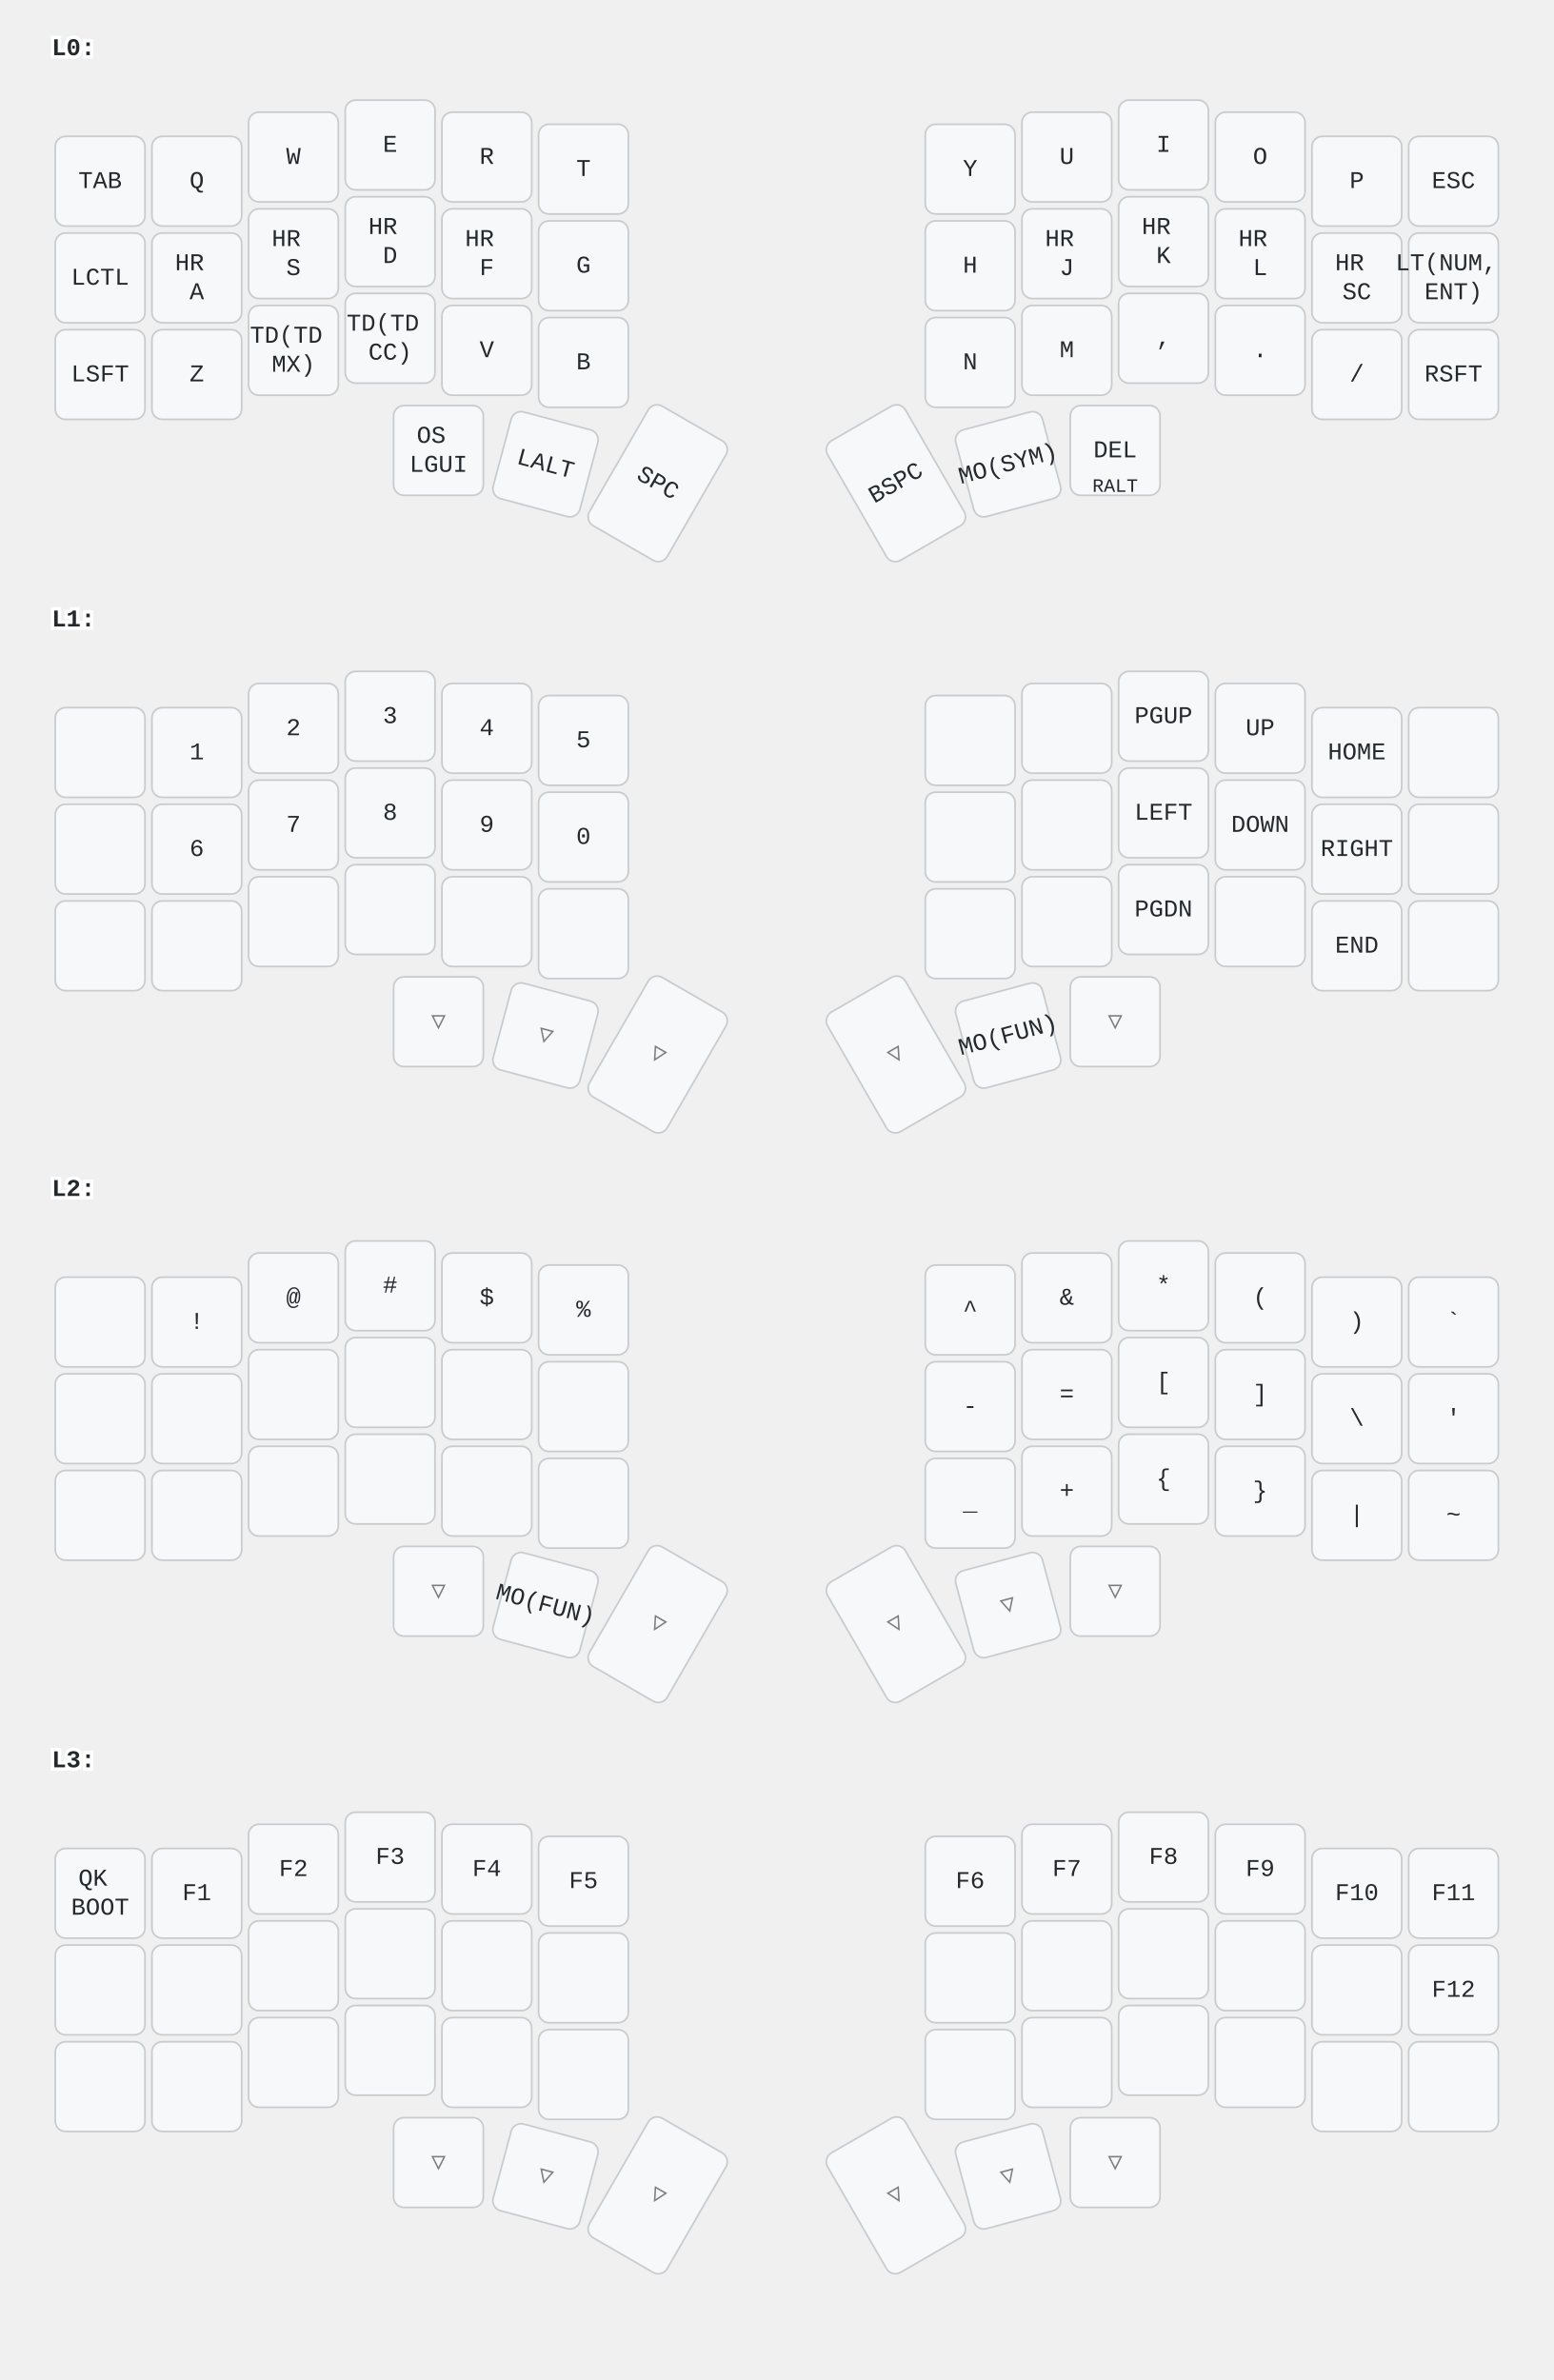
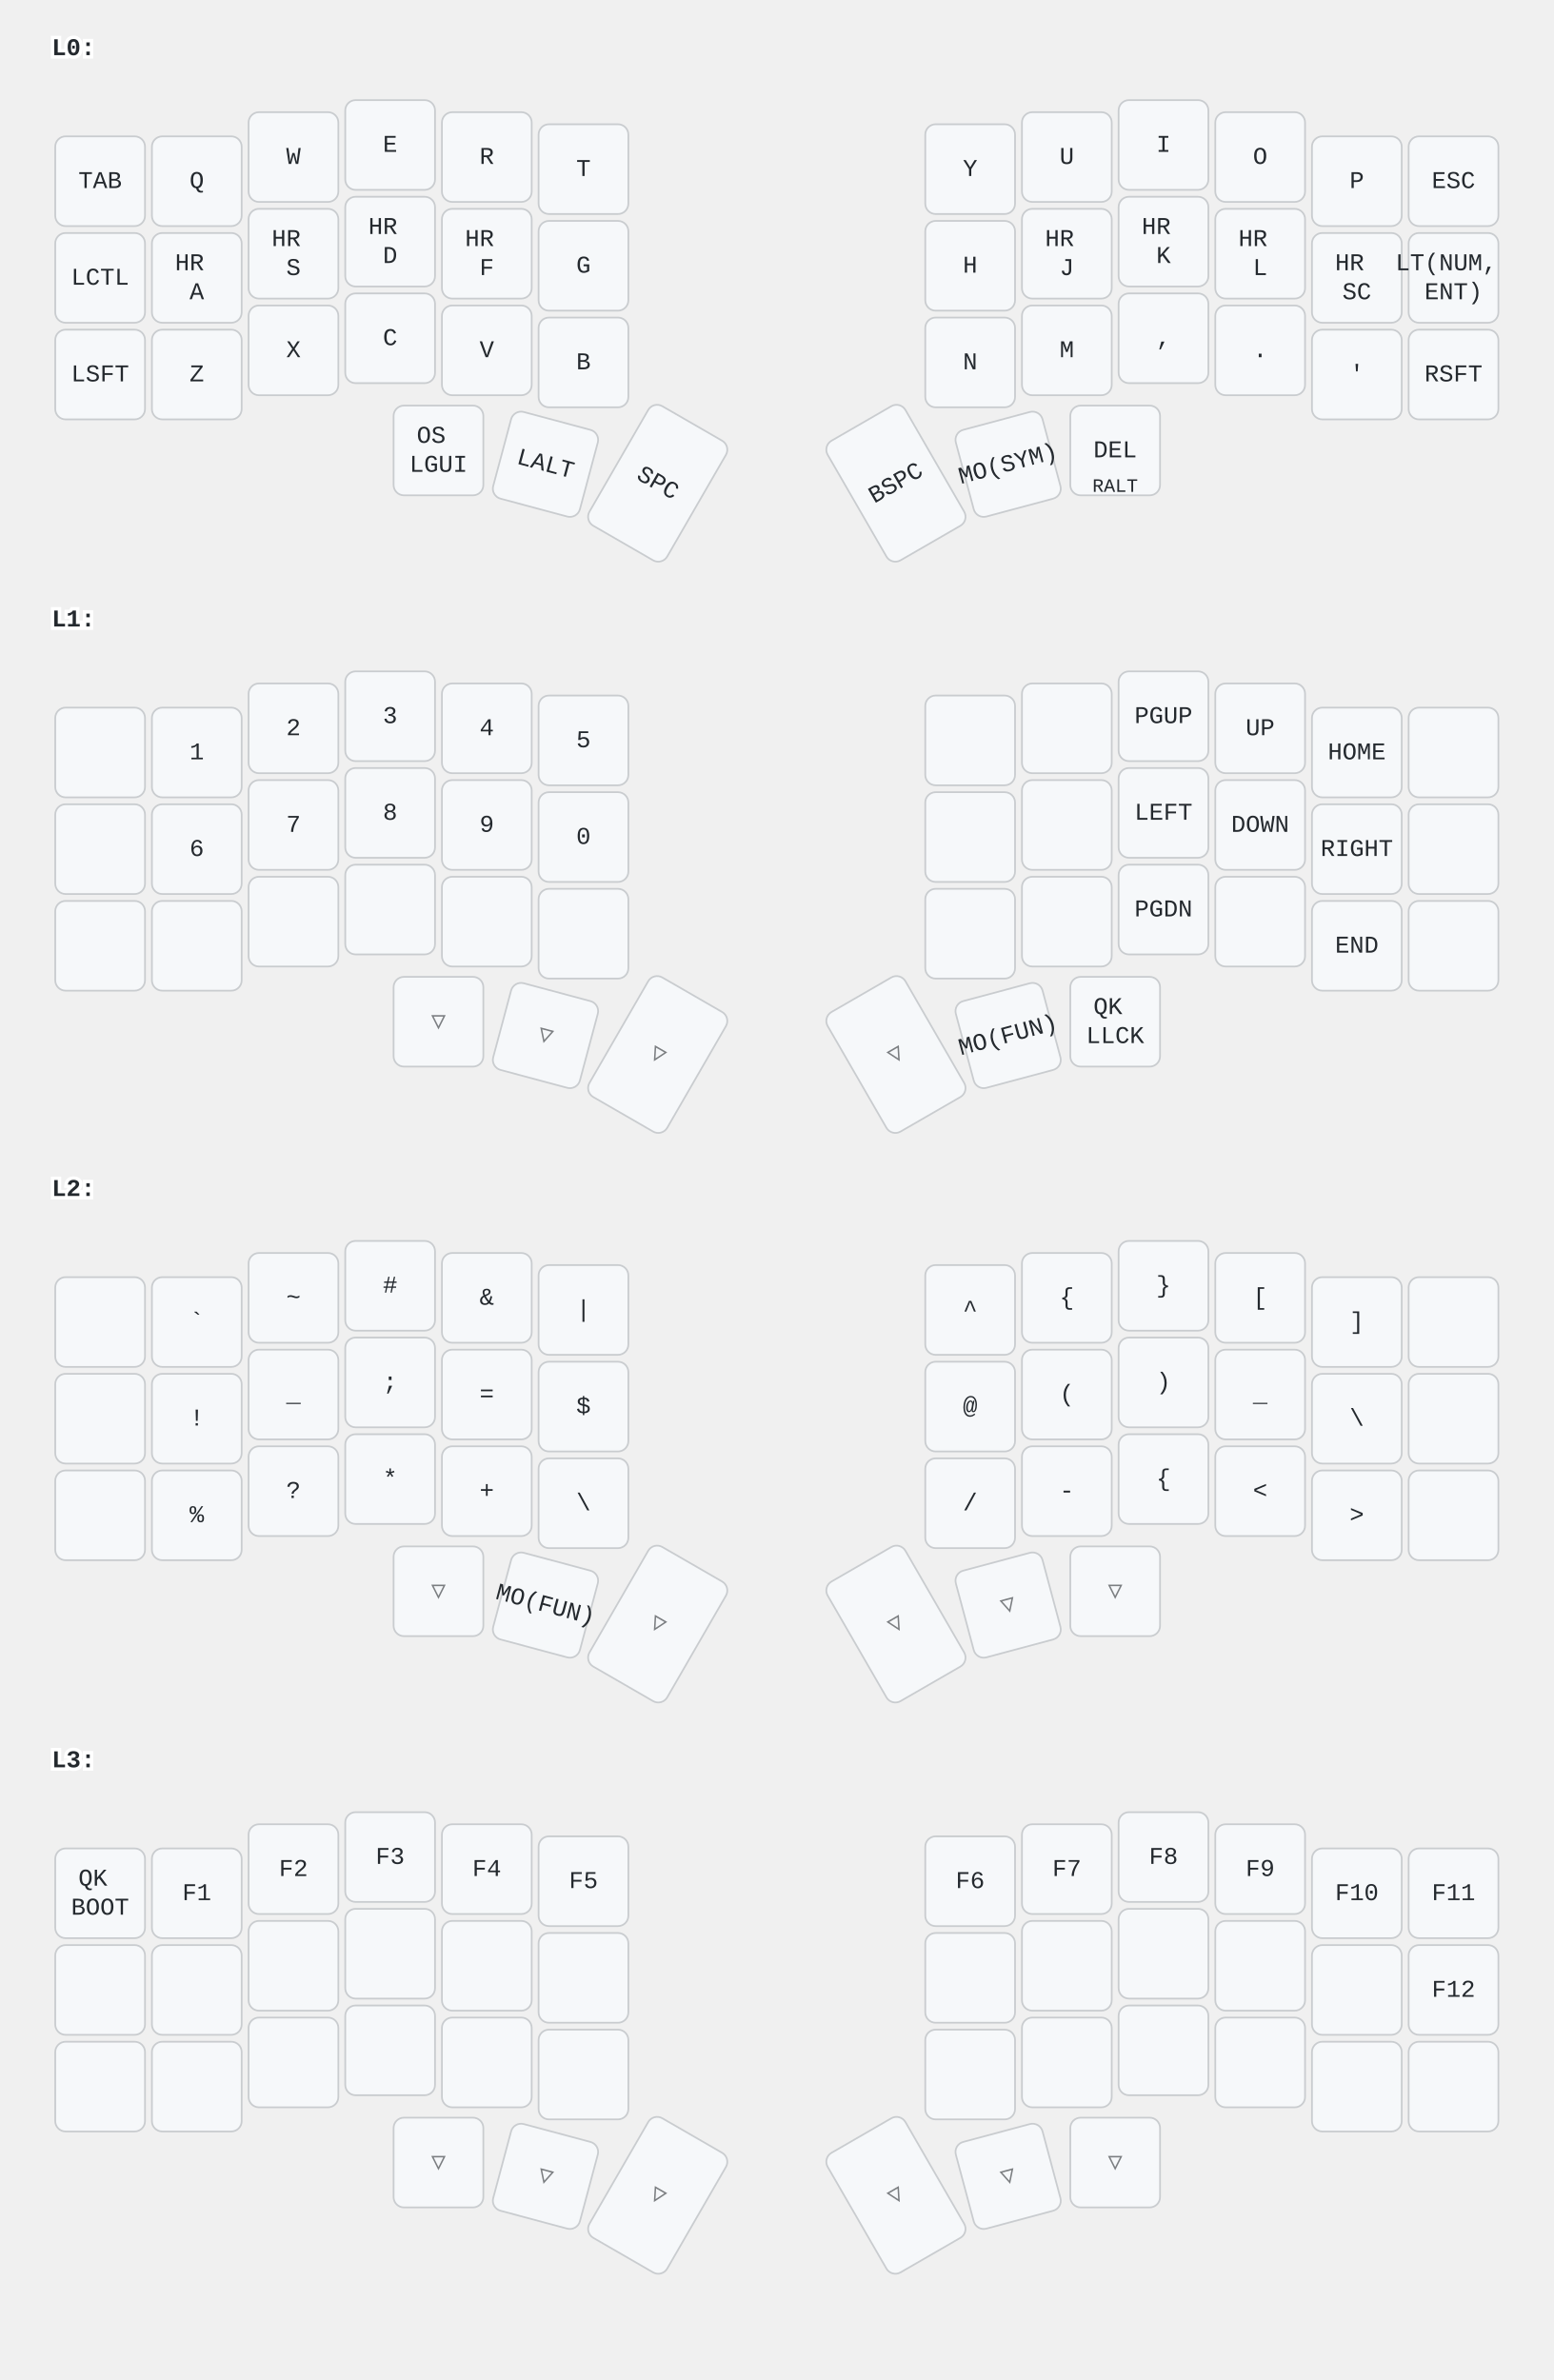
<svg xmlns="http://www.w3.org/2000/svg" width="900" height="1379" viewBox="0 0 900 1379" class="keymap">
  <style>/* inherit to force styles through use tags */
svg path {
    fill: inherit;
}

/* font and background color specifications */
svg.keymap {
    font-family: SFMono-Regular,Consolas,Liberation Mono,Menlo,monospace;
    font-size: 14px;
    font-kerning: normal;
    text-rendering: optimizeLegibility;
    fill: #24292e;
}

/* default key styling */
rect.key {
    fill: #f6f8fa;
}

rect.key, rect.combo {
    stroke: #c9cccf;
    stroke-width: 1;
}

/* default key side styling, only used is draw_key_sides is set */
rect.side {
    filter: brightness(90%);
}

/* color accent for combo boxes */
rect.combo, rect.combo-separate {
    fill: #cdf;
}

/* color accent for held keys */
rect.held, rect.combo.held {
    fill: #fdd;
}

/* color accent for ghost (optional) keys */
rect.ghost, rect.combo.ghost {
    stroke-dasharray: 4, 4;
    stroke-width: 2;
}

text {
    text-anchor: middle;
    dominant-baseline: middle;
}

/* styling for layer labels */
text.label {
    font-weight: bold;
    text-anchor: start;
    stroke: white;
    stroke-width: 4;
    paint-order: stroke;
}

/* styling for optional footer */
text.footer {
    text-anchor: end;
    dominant-baseline: auto;
    stroke: white;
    stroke-width: 4;
    paint-order: stroke;
}

/* styling for combo tap, and key non-tap label text */
text.combo, text.hold, text.shifted, text.left, text.right, text.tl, text.tr, text.bl, text.br {
    font-size: 11px;
}

text.hold, text.bl, text.br {
    text-anchor: middle;
    dominant-baseline: auto;
}

text.shifted, text.tl, text.tr {
    text-anchor: middle;
    dominant-baseline: hanging;
}

text.left, text.tl, text.bl {
    text-anchor: start;
}

text.right, text.tr, text.br {
    text-anchor: end;
}

text.layer-activator {
    text-decoration: underline;
}

/* styling for hold/shifted label text in combo box */
text.combo.hold, text.combo.shifted, text.combo.left, text.combo.right {
    font-size: 8px;
}

/* lighter symbol for transparent keys */
text.trans {
    fill: #7b7e81;
}

/* styling for combo dendrons */
path.combo {
    stroke-width: 1;
    stroke: gray;
    fill: none;
}

/* Start Tabler Icons Cleanup */
/* cannot use height/width with glyphs */
.icon-tabler &gt; path {
    fill: inherit;
    stroke: inherit;
    stroke-width: 2;
}
/* hide tabler's default box */
.icon-tabler &gt; path[stroke="none"][fill="none"] {
    visibility: hidden;
}
/* End Tabler Icons Cleanup */
</style>
  <g transform="translate(30, 0)" class="layer-L0">
    <text x="0" y="28" class="label" id="L0">L0:</text>
    <g transform="translate(0, 56)">
      <g transform="translate(28, 49)" class="key keypos-0">
        <rect rx="6" ry="6" x="-26" y="-26" width="52" height="52" class="key" />
        <text x="0" y="0" class="key tap">TAB</text>
      </g>
      <g transform="translate(84, 49)" class="key keypos-1">
        <rect rx="6" ry="6" x="-26" y="-26" width="52" height="52" class="key" />
        <text x="0" y="0" class="key tap">Q</text>
      </g>
      <g transform="translate(140, 35)" class="key keypos-2">
        <rect rx="6" ry="6" x="-26" y="-26" width="52" height="52" class="key" />
        <text x="0" y="0" class="key tap">W</text>
      </g>
      <g transform="translate(196, 28)" class="key keypos-3">
        <rect rx="6" ry="6" x="-26" y="-26" width="52" height="52" class="key" />
        <text x="0" y="0" class="key tap">E</text>
      </g>
      <g transform="translate(252, 35)" class="key keypos-4">
        <rect rx="6" ry="6" x="-26" y="-26" width="52" height="52" class="key" />
        <text x="0" y="0" class="key tap">R</text>
      </g>
      <g transform="translate(308, 42)" class="key keypos-5">
        <rect rx="6" ry="6" x="-26" y="-26" width="52" height="52" class="key" />
        <text x="0" y="0" class="key tap">T</text>
      </g>
      <g transform="translate(532, 42)" class="key keypos-6">
        <rect rx="6" ry="6" x="-26" y="-26" width="52" height="52" class="key" />
        <text x="0" y="0" class="key tap">Y</text>
      </g>
      <g transform="translate(588, 35)" class="key keypos-7">
        <rect rx="6" ry="6" x="-26" y="-26" width="52" height="52" class="key" />
        <text x="0" y="0" class="key tap">U</text>
      </g>
      <g transform="translate(644, 28)" class="key keypos-8">
        <rect rx="6" ry="6" x="-26" y="-26" width="52" height="52" class="key" />
        <text x="0" y="0" class="key tap">I</text>
      </g>
      <g transform="translate(700, 35)" class="key keypos-9">
        <rect rx="6" ry="6" x="-26" y="-26" width="52" height="52" class="key" />
        <text x="0" y="0" class="key tap">O</text>
      </g>
      <g transform="translate(756, 49)" class="key keypos-10">
        <rect rx="6" ry="6" x="-26" y="-26" width="52" height="52" class="key" />
        <text x="0" y="0" class="key tap">P</text>
      </g>
      <g transform="translate(812, 49)" class="key keypos-11">
        <rect rx="6" ry="6" x="-26" y="-26" width="52" height="52" class="key" />
        <text x="0" y="0" class="key tap">ESC</text>
      </g>
      <g transform="translate(28, 105)" class="key keypos-12">
        <rect rx="6" ry="6" x="-26" y="-26" width="52" height="52" class="key" />
        <text x="0" y="0" class="key tap">LCTL</text>
      </g>
      <g transform="translate(84, 105)" class="key keypos-13">
        <rect rx="6" ry="6" x="-26" y="-26" width="52" height="52" class="key" />
        <text x="0" y="0" class="key tap">
          <tspan x="0" dy="-0.6em">HR</tspan>
          <tspan x="0" dy="1.2em">A</tspan>
        </text>
      </g>
      <g transform="translate(140, 91)" class="key keypos-14">
        <rect rx="6" ry="6" x="-26" y="-26" width="52" height="52" class="key" />
        <text x="0" y="0" class="key tap">
          <tspan x="0" dy="-0.6em">HR</tspan>
          <tspan x="0" dy="1.2em">S</tspan>
        </text>
      </g>
      <g transform="translate(196, 84)" class="key keypos-15">
        <rect rx="6" ry="6" x="-26" y="-26" width="52" height="52" class="key" />
        <text x="0" y="0" class="key tap">
          <tspan x="0" dy="-0.6em">HR</tspan>
          <tspan x="0" dy="1.2em">D</tspan>
        </text>
      </g>
      <g transform="translate(252, 91)" class="key keypos-16">
        <rect rx="6" ry="6" x="-26" y="-26" width="52" height="52" class="key" />
        <text x="0" y="0" class="key tap">
          <tspan x="0" dy="-0.6em">HR</tspan>
          <tspan x="0" dy="1.2em">F</tspan>
        </text>
      </g>
      <g transform="translate(308, 98)" class="key keypos-17">
        <rect rx="6" ry="6" x="-26" y="-26" width="52" height="52" class="key" />
        <text x="0" y="0" class="key tap">G</text>
      </g>
      <g transform="translate(532, 98)" class="key keypos-18">
        <rect rx="6" ry="6" x="-26" y="-26" width="52" height="52" class="key" />
        <text x="0" y="0" class="key tap">H</text>
      </g>
      <g transform="translate(588, 91)" class="key keypos-19">
        <rect rx="6" ry="6" x="-26" y="-26" width="52" height="52" class="key" />
        <text x="0" y="0" class="key tap">
          <tspan x="0" dy="-0.6em">HR</tspan>
          <tspan x="0" dy="1.2em">J</tspan>
        </text>
      </g>
      <g transform="translate(644, 84)" class="key keypos-20">
        <rect rx="6" ry="6" x="-26" y="-26" width="52" height="52" class="key" />
        <text x="0" y="0" class="key tap">
          <tspan x="0" dy="-0.6em">HR</tspan>
          <tspan x="0" dy="1.2em">K</tspan>
        </text>
      </g>
      <g transform="translate(700, 91)" class="key keypos-21">
        <rect rx="6" ry="6" x="-26" y="-26" width="52" height="52" class="key" />
        <text x="0" y="0" class="key tap">
          <tspan x="0" dy="-0.6em">HR</tspan>
          <tspan x="0" dy="1.2em">L</tspan>
        </text>
      </g>
      <g transform="translate(756, 105)" class="key keypos-22">
        <rect rx="6" ry="6" x="-26" y="-26" width="52" height="52" class="key" />
        <text x="0" y="0" class="key tap">
          <tspan x="0" dy="-0.6em">HR</tspan>
          <tspan x="0" dy="1.2em">SC</tspan>
        </text>
      </g>
      <g transform="translate(812, 105)" class="key keypos-23">
        <rect rx="6" ry="6" x="-26" y="-26" width="52" height="52" class="key" />
        <text x="0" y="0" class="key tap">
          <tspan x="0" dy="-0.6em">LT(NUM,</tspan>
          <tspan x="0" dy="1.2em">ENT)</tspan>
        </text>
      </g>
      <g transform="translate(28, 161)" class="key keypos-24">
        <rect rx="6" ry="6" x="-26" y="-26" width="52" height="52" class="key" />
        <text x="0" y="0" class="key tap">LSFT</text>
      </g>
      <g transform="translate(84, 161)" class="key keypos-25">
        <rect rx="6" ry="6" x="-26" y="-26" width="52" height="52" class="key" />
        <text x="0" y="0" class="key tap">Z</text>
      </g>
      <g transform="translate(140, 147)" class="key keypos-26">
        <rect rx="6" ry="6" x="-26" y="-26" width="52" height="52" class="key" />
-         <text x="0" y="0" class="key tap">
-           <tspan x="0" dy="-0.6em">TD(TD</tspan>
-           <tspan x="0" dy="1.2em">MX)</tspan>
-         </text>
+         <text x="0" y="0" class="key tap">X</text>
      </g>
      <g transform="translate(196, 140)" class="key keypos-27">
        <rect rx="6" ry="6" x="-26" y="-26" width="52" height="52" class="key" />
-         <text x="0" y="0" class="key tap">
-           <tspan x="0" dy="-0.6em">TD(TD</tspan>
-           <tspan x="0" dy="1.2em">CC)</tspan>
-         </text>
+         <text x="0" y="0" class="key tap">C</text>
      </g>
      <g transform="translate(252, 147)" class="key keypos-28">
        <rect rx="6" ry="6" x="-26" y="-26" width="52" height="52" class="key" />
        <text x="0" y="0" class="key tap">V</text>
      </g>
      <g transform="translate(308, 154)" class="key keypos-29">
        <rect rx="6" ry="6" x="-26" y="-26" width="52" height="52" class="key" />
        <text x="0" y="0" class="key tap">B</text>
      </g>
      <g transform="translate(532, 154)" class="key keypos-30">
        <rect rx="6" ry="6" x="-26" y="-26" width="52" height="52" class="key" />
        <text x="0" y="0" class="key tap">N</text>
      </g>
      <g transform="translate(588, 147)" class="key keypos-31">
        <rect rx="6" ry="6" x="-26" y="-26" width="52" height="52" class="key" />
        <text x="0" y="0" class="key tap">M</text>
      </g>
      <g transform="translate(644, 140)" class="key keypos-32">
        <rect rx="6" ry="6" x="-26" y="-26" width="52" height="52" class="key" />
        <text x="0" y="0" class="key tap">,</text>
      </g>
      <g transform="translate(700, 147)" class="key keypos-33">
        <rect rx="6" ry="6" x="-26" y="-26" width="52" height="52" class="key" />
        <text x="0" y="0" class="key tap">.</text>
      </g>
      <g transform="translate(756, 161)" class="key keypos-34">
        <rect rx="6" ry="6" x="-26" y="-26" width="52" height="52" class="key" />
-         <text x="0" y="0" class="key tap">/</text>
+         <text x="0" y="0" class="key tap">'</text>
      </g>
      <g transform="translate(812, 161)" class="key keypos-35">
        <rect rx="6" ry="6" x="-26" y="-26" width="52" height="52" class="key" />
        <text x="0" y="0" class="key tap">RSFT</text>
      </g>
      <g transform="translate(224, 205)" class="key keypos-36">
        <rect rx="6" ry="6" x="-26" y="-26" width="52" height="52" class="key" />
        <text x="0" y="0" class="key tap">
          <tspan x="0" dy="-0.6em">OS</tspan>
          <tspan x="0" dy="1.2em">LGUI</tspan>
        </text>
      </g>
      <g transform="translate(286, 213) rotate(15.0)" class="key keypos-37">
        <rect rx="6" ry="6" x="-26" y="-26" width="52" height="52" class="key" />
        <text x="0" y="0" class="key tap">LALT</text>
      </g>
      <g transform="translate(351, 224) rotate(30.0)" class="key keypos-38">
        <rect rx="6" ry="6" x="-26" y="-40" width="52" height="80" class="key" />
        <text x="0" y="0" class="key tap">SPC</text>
      </g>
      <g transform="translate(489, 224) rotate(-30.0)" class="key keypos-39">
        <rect rx="6" ry="6" x="-26" y="-40" width="52" height="80" class="key" />
        <text x="0" y="0" class="key tap">BSPC</text>
      </g>
      <g transform="translate(554, 213) rotate(-15.0)" class="key keypos-40">
        <rect rx="6" ry="6" x="-26" y="-26" width="52" height="52" class="key" />
        <text x="0" y="0" class="key tap">MO(SYM)</text>
      </g>
      <g transform="translate(616, 205)" class="key keypos-41">
        <rect rx="6" ry="6" x="-26" y="-26" width="52" height="52" class="key" />
        <text x="0" y="0" class="key tap">DEL</text>
        <text x="0" y="24" class="key hold">RALT</text>
      </g>
    </g>
  </g>
  <g transform="translate(30, 331)" class="layer-L1">
    <text x="0" y="28" class="label" id="L1">L1:</text>
    <g transform="translate(0, 56)">
      <g transform="translate(28, 49)" class="key keypos-0">
        <rect rx="6" ry="6" x="-26" y="-26" width="52" height="52" class="key" />
      </g>
      <g transform="translate(84, 49)" class="key keypos-1">
        <rect rx="6" ry="6" x="-26" y="-26" width="52" height="52" class="key" />
        <text x="0" y="0" class="key tap">1</text>
      </g>
      <g transform="translate(140, 35)" class="key keypos-2">
        <rect rx="6" ry="6" x="-26" y="-26" width="52" height="52" class="key" />
        <text x="0" y="0" class="key tap">2</text>
      </g>
      <g transform="translate(196, 28)" class="key keypos-3">
        <rect rx="6" ry="6" x="-26" y="-26" width="52" height="52" class="key" />
        <text x="0" y="0" class="key tap">3</text>
      </g>
      <g transform="translate(252, 35)" class="key keypos-4">
        <rect rx="6" ry="6" x="-26" y="-26" width="52" height="52" class="key" />
        <text x="0" y="0" class="key tap">4</text>
      </g>
      <g transform="translate(308, 42)" class="key keypos-5">
        <rect rx="6" ry="6" x="-26" y="-26" width="52" height="52" class="key" />
        <text x="0" y="0" class="key tap">5</text>
      </g>
      <g transform="translate(532, 42)" class="key keypos-6">
        <rect rx="6" ry="6" x="-26" y="-26" width="52" height="52" class="key" />
      </g>
      <g transform="translate(588, 35)" class="key keypos-7">
        <rect rx="6" ry="6" x="-26" y="-26" width="52" height="52" class="key" />
      </g>
      <g transform="translate(644, 28)" class="key keypos-8">
        <rect rx="6" ry="6" x="-26" y="-26" width="52" height="52" class="key" />
        <text x="0" y="0" class="key tap">PGUP</text>
      </g>
      <g transform="translate(700, 35)" class="key keypos-9">
        <rect rx="6" ry="6" x="-26" y="-26" width="52" height="52" class="key" />
        <text x="0" y="0" class="key tap">UP</text>
      </g>
      <g transform="translate(756, 49)" class="key keypos-10">
        <rect rx="6" ry="6" x="-26" y="-26" width="52" height="52" class="key" />
        <text x="0" y="0" class="key tap">HOME</text>
      </g>
      <g transform="translate(812, 49)" class="key keypos-11">
        <rect rx="6" ry="6" x="-26" y="-26" width="52" height="52" class="key" />
      </g>
      <g transform="translate(28, 105)" class="key keypos-12">
        <rect rx="6" ry="6" x="-26" y="-26" width="52" height="52" class="key" />
      </g>
      <g transform="translate(84, 105)" class="key keypos-13">
        <rect rx="6" ry="6" x="-26" y="-26" width="52" height="52" class="key" />
        <text x="0" y="0" class="key tap">6</text>
      </g>
      <g transform="translate(140, 91)" class="key keypos-14">
        <rect rx="6" ry="6" x="-26" y="-26" width="52" height="52" class="key" />
        <text x="0" y="0" class="key tap">7</text>
      </g>
      <g transform="translate(196, 84)" class="key keypos-15">
        <rect rx="6" ry="6" x="-26" y="-26" width="52" height="52" class="key" />
        <text x="0" y="0" class="key tap">8</text>
      </g>
      <g transform="translate(252, 91)" class="key keypos-16">
        <rect rx="6" ry="6" x="-26" y="-26" width="52" height="52" class="key" />
        <text x="0" y="0" class="key tap">9</text>
      </g>
      <g transform="translate(308, 98)" class="key keypos-17">
        <rect rx="6" ry="6" x="-26" y="-26" width="52" height="52" class="key" />
        <text x="0" y="0" class="key tap">0</text>
      </g>
      <g transform="translate(532, 98)" class="key keypos-18">
        <rect rx="6" ry="6" x="-26" y="-26" width="52" height="52" class="key" />
      </g>
      <g transform="translate(588, 91)" class="key keypos-19">
        <rect rx="6" ry="6" x="-26" y="-26" width="52" height="52" class="key" />
      </g>
      <g transform="translate(644, 84)" class="key keypos-20">
        <rect rx="6" ry="6" x="-26" y="-26" width="52" height="52" class="key" />
        <text x="0" y="0" class="key tap">LEFT</text>
      </g>
      <g transform="translate(700, 91)" class="key keypos-21">
        <rect rx="6" ry="6" x="-26" y="-26" width="52" height="52" class="key" />
        <text x="0" y="0" class="key tap">DOWN</text>
      </g>
      <g transform="translate(756, 105)" class="key keypos-22">
        <rect rx="6" ry="6" x="-26" y="-26" width="52" height="52" class="key" />
        <text x="0" y="0" class="key tap">RIGHT</text>
      </g>
      <g transform="translate(812, 105)" class="key keypos-23">
        <rect rx="6" ry="6" x="-26" y="-26" width="52" height="52" class="key" />
      </g>
      <g transform="translate(28, 161)" class="key keypos-24">
        <rect rx="6" ry="6" x="-26" y="-26" width="52" height="52" class="key" />
      </g>
      <g transform="translate(84, 161)" class="key keypos-25">
        <rect rx="6" ry="6" x="-26" y="-26" width="52" height="52" class="key" />
      </g>
      <g transform="translate(140, 147)" class="key keypos-26">
        <rect rx="6" ry="6" x="-26" y="-26" width="52" height="52" class="key" />
      </g>
      <g transform="translate(196, 140)" class="key keypos-27">
        <rect rx="6" ry="6" x="-26" y="-26" width="52" height="52" class="key" />
      </g>
      <g transform="translate(252, 147)" class="key keypos-28">
        <rect rx="6" ry="6" x="-26" y="-26" width="52" height="52" class="key" />
      </g>
      <g transform="translate(308, 154)" class="key keypos-29">
        <rect rx="6" ry="6" x="-26" y="-26" width="52" height="52" class="key" />
      </g>
      <g transform="translate(532, 154)" class="key keypos-30">
        <rect rx="6" ry="6" x="-26" y="-26" width="52" height="52" class="key" />
      </g>
      <g transform="translate(588, 147)" class="key keypos-31">
        <rect rx="6" ry="6" x="-26" y="-26" width="52" height="52" class="key" />
      </g>
      <g transform="translate(644, 140)" class="key keypos-32">
        <rect rx="6" ry="6" x="-26" y="-26" width="52" height="52" class="key" />
        <text x="0" y="0" class="key tap">PGDN</text>
      </g>
      <g transform="translate(700, 147)" class="key keypos-33">
        <rect rx="6" ry="6" x="-26" y="-26" width="52" height="52" class="key" />
      </g>
      <g transform="translate(756, 161)" class="key keypos-34">
        <rect rx="6" ry="6" x="-26" y="-26" width="52" height="52" class="key" />
        <text x="0" y="0" class="key tap">END</text>
      </g>
      <g transform="translate(812, 161)" class="key keypos-35">
        <rect rx="6" ry="6" x="-26" y="-26" width="52" height="52" class="key" />
      </g>
      <g transform="translate(224, 205)" class="key trans keypos-36">
        <rect rx="6" ry="6" x="-26" y="-26" width="52" height="52" class="key trans" />
        <text x="0" y="0" class="key trans tap">▽</text>
      </g>
      <g transform="translate(286, 213) rotate(15.0)" class="key trans keypos-37">
        <rect rx="6" ry="6" x="-26" y="-26" width="52" height="52" class="key trans" />
        <text x="0" y="0" class="key trans tap">▽</text>
      </g>
      <g transform="translate(351, 224) rotate(30.0)" class="key trans keypos-38">
        <rect rx="6" ry="6" x="-26" y="-40" width="52" height="80" class="key trans" />
        <text x="0" y="0" class="key trans tap">▽</text>
      </g>
      <g transform="translate(489, 224) rotate(-30.0)" class="key trans keypos-39">
        <rect rx="6" ry="6" x="-26" y="-40" width="52" height="80" class="key trans" />
        <text x="0" y="0" class="key trans tap">▽</text>
      </g>
      <g transform="translate(554, 213) rotate(-15.0)" class="key keypos-40">
        <rect rx="6" ry="6" x="-26" y="-26" width="52" height="52" class="key" />
        <text x="0" y="0" class="key tap">MO(FUN)</text>
      </g>
-       <g transform="translate(616, 205)" class="key trans keypos-41">
-         <rect rx="6" ry="6" x="-26" y="-26" width="52" height="52" class="key trans" />
-         <text x="0" y="0" class="key trans tap">▽</text>
+       <g transform="translate(616, 205)" class="key keypos-41">
+         <rect rx="6" ry="6" x="-26" y="-26" width="52" height="52" class="key" />
+         <text x="0" y="0" class="key tap">
+           <tspan x="0" dy="-0.6em">QK</tspan>
+           <tspan x="0" dy="1.2em">LLCK</tspan>
+         </text>
      </g>
    </g>
  </g>
  <g transform="translate(30, 661)" class="layer-L2">
    <text x="0" y="28" class="label" id="L2">L2:</text>
    <g transform="translate(0, 56)">
      <g transform="translate(28, 49)" class="key keypos-0">
        <rect rx="6" ry="6" x="-26" y="-26" width="52" height="52" class="key" />
      </g>
      <g transform="translate(84, 49)" class="key keypos-1">
        <rect rx="6" ry="6" x="-26" y="-26" width="52" height="52" class="key" />
+         <text x="0" y="0" class="key tap">`</text>
+       </g>
+       <g transform="translate(140, 35)" class="key keypos-2">
+         <rect rx="6" ry="6" x="-26" y="-26" width="52" height="52" class="key" />
+         <text x="0" y="0" class="key tap">~</text>
+       </g>
+       <g transform="translate(196, 28)" class="key keypos-3">
+         <rect rx="6" ry="6" x="-26" y="-26" width="52" height="52" class="key" />
+         <text x="0" y="0" class="key tap">#</text>
+       </g>
+       <g transform="translate(252, 35)" class="key keypos-4">
+         <rect rx="6" ry="6" x="-26" y="-26" width="52" height="52" class="key" />
+         <text x="0" y="0" class="key tap">&amp;</text>
+       </g>
+       <g transform="translate(308, 42)" class="key keypos-5">
+         <rect rx="6" ry="6" x="-26" y="-26" width="52" height="52" class="key" />
+         <text x="0" y="0" class="key tap">|</text>
+       </g>
+       <g transform="translate(532, 42)" class="key keypos-6">
+         <rect rx="6" ry="6" x="-26" y="-26" width="52" height="52" class="key" />
+         <text x="0" y="0" class="key tap">^</text>
+       </g>
+       <g transform="translate(588, 35)" class="key keypos-7">
+         <rect rx="6" ry="6" x="-26" y="-26" width="52" height="52" class="key" />
+         <text x="0" y="0" class="key tap">{</text>
+       </g>
+       <g transform="translate(644, 28)" class="key keypos-8">
+         <rect rx="6" ry="6" x="-26" y="-26" width="52" height="52" class="key" />
+         <text x="0" y="0" class="key tap">}</text>
+       </g>
+       <g transform="translate(700, 35)" class="key keypos-9">
+         <rect rx="6" ry="6" x="-26" y="-26" width="52" height="52" class="key" />
+         <text x="0" y="0" class="key tap">[</text>
+       </g>
+       <g transform="translate(756, 49)" class="key keypos-10">
+         <rect rx="6" ry="6" x="-26" y="-26" width="52" height="52" class="key" />
+         <text x="0" y="0" class="key tap">]</text>
+       </g>
+       <g transform="translate(812, 49)" class="key keypos-11">
+         <rect rx="6" ry="6" x="-26" y="-26" width="52" height="52" class="key" />
+       </g>
+       <g transform="translate(28, 105)" class="key keypos-12">
+         <rect rx="6" ry="6" x="-26" y="-26" width="52" height="52" class="key" />
+       </g>
+       <g transform="translate(84, 105)" class="key keypos-13">
+         <rect rx="6" ry="6" x="-26" y="-26" width="52" height="52" class="key" />
        <text x="0" y="0" class="key tap">!</text>
      </g>
-       <g transform="translate(140, 35)" class="key keypos-2">
+       <g transform="translate(140, 91)" class="key keypos-14">
+         <rect rx="6" ry="6" x="-26" y="-26" width="52" height="52" class="key" />
+         <text x="0" y="0" class="key tap">_</text>
+       </g>
+       <g transform="translate(196, 84)" class="key keypos-15">
+         <rect rx="6" ry="6" x="-26" y="-26" width="52" height="52" class="key" />
+         <text x="0" y="0" class="key tap">;</text>
+       </g>
+       <g transform="translate(252, 91)" class="key keypos-16">
+         <rect rx="6" ry="6" x="-26" y="-26" width="52" height="52" class="key" />
+         <text x="0" y="0" class="key tap">=</text>
+       </g>
+       <g transform="translate(308, 98)" class="key keypos-17">
+         <rect rx="6" ry="6" x="-26" y="-26" width="52" height="52" class="key" />
+         <text x="0" y="0" class="key tap">$</text>
+       </g>
+       <g transform="translate(532, 98)" class="key keypos-18">
        <rect rx="6" ry="6" x="-26" y="-26" width="52" height="52" class="key" />
        <text x="0" y="0" class="key tap">@</text>
      </g>
-       <g transform="translate(196, 28)" class="key keypos-3">
-         <rect rx="6" ry="6" x="-26" y="-26" width="52" height="52" class="key" />
-         <text x="0" y="0" class="key tap">#</text>
-       </g>
-       <g transform="translate(252, 35)" class="key keypos-4">
-         <rect rx="6" ry="6" x="-26" y="-26" width="52" height="52" class="key" />
-         <text x="0" y="0" class="key tap">$</text>
-       </g>
-       <g transform="translate(308, 42)" class="key keypos-5">
+       <g transform="translate(588, 91)" class="key keypos-19">
+         <rect rx="6" ry="6" x="-26" y="-26" width="52" height="52" class="key" />
+         <text x="0" y="0" class="key tap">(</text>
+       </g>
+       <g transform="translate(644, 84)" class="key keypos-20">
+         <rect rx="6" ry="6" x="-26" y="-26" width="52" height="52" class="key" />
+         <text x="0" y="0" class="key tap">)</text>
+       </g>
+       <g transform="translate(700, 91)" class="key keypos-21">
+         <rect rx="6" ry="6" x="-26" y="-26" width="52" height="52" class="key" />
+         <text x="0" y="0" class="key tap">_</text>
+       </g>
+       <g transform="translate(756, 105)" class="key keypos-22">
+         <rect rx="6" ry="6" x="-26" y="-26" width="52" height="52" class="key" />
+         <text x="0" y="0" class="key tap">\</text>
+       </g>
+       <g transform="translate(812, 105)" class="key keypos-23">
+         <rect rx="6" ry="6" x="-26" y="-26" width="52" height="52" class="key" />
+       </g>
+       <g transform="translate(28, 161)" class="key keypos-24">
+         <rect rx="6" ry="6" x="-26" y="-26" width="52" height="52" class="key" />
+       </g>
+       <g transform="translate(84, 161)" class="key keypos-25">
        <rect rx="6" ry="6" x="-26" y="-26" width="52" height="52" class="key" />
        <text x="0" y="0" class="key tap">%</text>
      </g>
-       <g transform="translate(532, 42)" class="key keypos-6">
-         <rect rx="6" ry="6" x="-26" y="-26" width="52" height="52" class="key" />
-         <text x="0" y="0" class="key tap">^</text>
-       </g>
-       <g transform="translate(588, 35)" class="key keypos-7">
-         <rect rx="6" ry="6" x="-26" y="-26" width="52" height="52" class="key" />
-         <text x="0" y="0" class="key tap">&amp;</text>
-       </g>
-       <g transform="translate(644, 28)" class="key keypos-8">
+       <g transform="translate(140, 147)" class="key keypos-26">
+         <rect rx="6" ry="6" x="-26" y="-26" width="52" height="52" class="key" />
+         <text x="0" y="0" class="key tap">?</text>
+       </g>
+       <g transform="translate(196, 140)" class="key keypos-27">
        <rect rx="6" ry="6" x="-26" y="-26" width="52" height="52" class="key" />
        <text x="0" y="0" class="key tap">*</text>
      </g>
-       <g transform="translate(700, 35)" class="key keypos-9">
-         <rect rx="6" ry="6" x="-26" y="-26" width="52" height="52" class="key" />
-         <text x="0" y="0" class="key tap">(</text>
-       </g>
-       <g transform="translate(756, 49)" class="key keypos-10">
-         <rect rx="6" ry="6" x="-26" y="-26" width="52" height="52" class="key" />
-         <text x="0" y="0" class="key tap">)</text>
-       </g>
-       <g transform="translate(812, 49)" class="key keypos-11">
-         <rect rx="6" ry="6" x="-26" y="-26" width="52" height="52" class="key" />
-         <text x="0" y="0" class="key tap">`</text>
-       </g>
-       <g transform="translate(28, 105)" class="key keypos-12">
-         <rect rx="6" ry="6" x="-26" y="-26" width="52" height="52" class="key" />
-       </g>
-       <g transform="translate(84, 105)" class="key keypos-13">
-         <rect rx="6" ry="6" x="-26" y="-26" width="52" height="52" class="key" />
-       </g>
-       <g transform="translate(140, 91)" class="key keypos-14">
-         <rect rx="6" ry="6" x="-26" y="-26" width="52" height="52" class="key" />
-       </g>
-       <g transform="translate(196, 84)" class="key keypos-15">
-         <rect rx="6" ry="6" x="-26" y="-26" width="52" height="52" class="key" />
-       </g>
-       <g transform="translate(252, 91)" class="key keypos-16">
-         <rect rx="6" ry="6" x="-26" y="-26" width="52" height="52" class="key" />
-       </g>
-       <g transform="translate(308, 98)" class="key keypos-17">
-         <rect rx="6" ry="6" x="-26" y="-26" width="52" height="52" class="key" />
-       </g>
-       <g transform="translate(532, 98)" class="key keypos-18">
+       <g transform="translate(252, 147)" class="key keypos-28">
+         <rect rx="6" ry="6" x="-26" y="-26" width="52" height="52" class="key" />
+         <text x="0" y="0" class="key tap">+</text>
+       </g>
+       <g transform="translate(308, 154)" class="key keypos-29">
+         <rect rx="6" ry="6" x="-26" y="-26" width="52" height="52" class="key" />
+         <text x="0" y="0" class="key tap">\</text>
+       </g>
+       <g transform="translate(532, 154)" class="key keypos-30">
+         <rect rx="6" ry="6" x="-26" y="-26" width="52" height="52" class="key" />
+         <text x="0" y="0" class="key tap">/</text>
+       </g>
+       <g transform="translate(588, 147)" class="key keypos-31">
        <rect rx="6" ry="6" x="-26" y="-26" width="52" height="52" class="key" />
        <text x="0" y="0" class="key tap">-</text>
      </g>
-       <g transform="translate(588, 91)" class="key keypos-19">
-         <rect rx="6" ry="6" x="-26" y="-26" width="52" height="52" class="key" />
-         <text x="0" y="0" class="key tap">=</text>
-       </g>
-       <g transform="translate(644, 84)" class="key keypos-20">
-         <rect rx="6" ry="6" x="-26" y="-26" width="52" height="52" class="key" />
-         <text x="0" y="0" class="key tap">[</text>
-       </g>
-       <g transform="translate(700, 91)" class="key keypos-21">
-         <rect rx="6" ry="6" x="-26" y="-26" width="52" height="52" class="key" />
-         <text x="0" y="0" class="key tap">]</text>
-       </g>
-       <g transform="translate(756, 105)" class="key keypos-22">
-         <rect rx="6" ry="6" x="-26" y="-26" width="52" height="52" class="key" />
-         <text x="0" y="0" class="key tap">\</text>
-       </g>
-       <g transform="translate(812, 105)" class="key keypos-23">
-         <rect rx="6" ry="6" x="-26" y="-26" width="52" height="52" class="key" />
-         <text x="0" y="0" class="key tap">'</text>
-       </g>
-       <g transform="translate(28, 161)" class="key keypos-24">
-         <rect rx="6" ry="6" x="-26" y="-26" width="52" height="52" class="key" />
-       </g>
-       <g transform="translate(84, 161)" class="key keypos-25">
-         <rect rx="6" ry="6" x="-26" y="-26" width="52" height="52" class="key" />
-       </g>
-       <g transform="translate(140, 147)" class="key keypos-26">
-         <rect rx="6" ry="6" x="-26" y="-26" width="52" height="52" class="key" />
-       </g>
-       <g transform="translate(196, 140)" class="key keypos-27">
-         <rect rx="6" ry="6" x="-26" y="-26" width="52" height="52" class="key" />
-       </g>
-       <g transform="translate(252, 147)" class="key keypos-28">
-         <rect rx="6" ry="6" x="-26" y="-26" width="52" height="52" class="key" />
-       </g>
-       <g transform="translate(308, 154)" class="key keypos-29">
-         <rect rx="6" ry="6" x="-26" y="-26" width="52" height="52" class="key" />
-       </g>
-       <g transform="translate(532, 154)" class="key keypos-30">
-         <rect rx="6" ry="6" x="-26" y="-26" width="52" height="52" class="key" />
-         <text x="0" y="0" class="key tap">_</text>
-       </g>
-       <g transform="translate(588, 147)" class="key keypos-31">
-         <rect rx="6" ry="6" x="-26" y="-26" width="52" height="52" class="key" />
-         <text x="0" y="0" class="key tap">+</text>
-       </g>
      <g transform="translate(644, 140)" class="key keypos-32">
        <rect rx="6" ry="6" x="-26" y="-26" width="52" height="52" class="key" />
        <text x="0" y="0" class="key tap">{</text>
      </g>
      <g transform="translate(700, 147)" class="key keypos-33">
        <rect rx="6" ry="6" x="-26" y="-26" width="52" height="52" class="key" />
-         <text x="0" y="0" class="key tap">}</text>
+         <text x="0" y="0" class="key tap">&lt;</text>
      </g>
      <g transform="translate(756, 161)" class="key keypos-34">
        <rect rx="6" ry="6" x="-26" y="-26" width="52" height="52" class="key" />
-         <text x="0" y="0" class="key tap">|</text>
+         <text x="0" y="0" class="key tap">&gt;</text>
      </g>
      <g transform="translate(812, 161)" class="key keypos-35">
        <rect rx="6" ry="6" x="-26" y="-26" width="52" height="52" class="key" />
-         <text x="0" y="0" class="key tap">~</text>
      </g>
      <g transform="translate(224, 205)" class="key trans keypos-36">
        <rect rx="6" ry="6" x="-26" y="-26" width="52" height="52" class="key trans" />
        <text x="0" y="0" class="key trans tap">▽</text>
      </g>
      <g transform="translate(286, 213) rotate(15.0)" class="key keypos-37">
        <rect rx="6" ry="6" x="-26" y="-26" width="52" height="52" class="key" />
        <text x="0" y="0" class="key tap">MO(FUN)</text>
      </g>
      <g transform="translate(351, 224) rotate(30.0)" class="key trans keypos-38">
        <rect rx="6" ry="6" x="-26" y="-40" width="52" height="80" class="key trans" />
        <text x="0" y="0" class="key trans tap">▽</text>
      </g>
      <g transform="translate(489, 224) rotate(-30.0)" class="key trans keypos-39">
        <rect rx="6" ry="6" x="-26" y="-40" width="52" height="80" class="key trans" />
        <text x="0" y="0" class="key trans tap">▽</text>
      </g>
      <g transform="translate(554, 213) rotate(-15.0)" class="key trans keypos-40">
        <rect rx="6" ry="6" x="-26" y="-26" width="52" height="52" class="key trans" />
        <text x="0" y="0" class="key trans tap">▽</text>
      </g>
      <g transform="translate(616, 205)" class="key trans keypos-41">
        <rect rx="6" ry="6" x="-26" y="-26" width="52" height="52" class="key trans" />
        <text x="0" y="0" class="key trans tap">▽</text>
      </g>
    </g>
  </g>
  <g transform="translate(30, 992)" class="layer-L3">
    <text x="0" y="28" class="label" id="L3">L3:</text>
    <g transform="translate(0, 56)">
      <g transform="translate(28, 49)" class="key keypos-0">
        <rect rx="6" ry="6" x="-26" y="-26" width="52" height="52" class="key" />
        <text x="0" y="0" class="key tap">
          <tspan x="0" dy="-0.6em">QK</tspan>
          <tspan x="0" dy="1.2em">BOOT</tspan>
        </text>
      </g>
      <g transform="translate(84, 49)" class="key keypos-1">
        <rect rx="6" ry="6" x="-26" y="-26" width="52" height="52" class="key" />
        <text x="0" y="0" class="key tap">F1</text>
      </g>
      <g transform="translate(140, 35)" class="key keypos-2">
        <rect rx="6" ry="6" x="-26" y="-26" width="52" height="52" class="key" />
        <text x="0" y="0" class="key tap">F2</text>
      </g>
      <g transform="translate(196, 28)" class="key keypos-3">
        <rect rx="6" ry="6" x="-26" y="-26" width="52" height="52" class="key" />
        <text x="0" y="0" class="key tap">F3</text>
      </g>
      <g transform="translate(252, 35)" class="key keypos-4">
        <rect rx="6" ry="6" x="-26" y="-26" width="52" height="52" class="key" />
        <text x="0" y="0" class="key tap">F4</text>
      </g>
      <g transform="translate(308, 42)" class="key keypos-5">
        <rect rx="6" ry="6" x="-26" y="-26" width="52" height="52" class="key" />
        <text x="0" y="0" class="key tap">F5</text>
      </g>
      <g transform="translate(532, 42)" class="key keypos-6">
        <rect rx="6" ry="6" x="-26" y="-26" width="52" height="52" class="key" />
        <text x="0" y="0" class="key tap">F6</text>
      </g>
      <g transform="translate(588, 35)" class="key keypos-7">
        <rect rx="6" ry="6" x="-26" y="-26" width="52" height="52" class="key" />
        <text x="0" y="0" class="key tap">F7</text>
      </g>
      <g transform="translate(644, 28)" class="key keypos-8">
        <rect rx="6" ry="6" x="-26" y="-26" width="52" height="52" class="key" />
        <text x="0" y="0" class="key tap">F8</text>
      </g>
      <g transform="translate(700, 35)" class="key keypos-9">
        <rect rx="6" ry="6" x="-26" y="-26" width="52" height="52" class="key" />
        <text x="0" y="0" class="key tap">F9</text>
      </g>
      <g transform="translate(756, 49)" class="key keypos-10">
        <rect rx="6" ry="6" x="-26" y="-26" width="52" height="52" class="key" />
        <text x="0" y="0" class="key tap">F10</text>
      </g>
      <g transform="translate(812, 49)" class="key keypos-11">
        <rect rx="6" ry="6" x="-26" y="-26" width="52" height="52" class="key" />
        <text x="0" y="0" class="key tap">F11</text>
      </g>
      <g transform="translate(28, 105)" class="key keypos-12">
        <rect rx="6" ry="6" x="-26" y="-26" width="52" height="52" class="key" />
      </g>
      <g transform="translate(84, 105)" class="key keypos-13">
        <rect rx="6" ry="6" x="-26" y="-26" width="52" height="52" class="key" />
      </g>
      <g transform="translate(140, 91)" class="key keypos-14">
        <rect rx="6" ry="6" x="-26" y="-26" width="52" height="52" class="key" />
      </g>
      <g transform="translate(196, 84)" class="key keypos-15">
        <rect rx="6" ry="6" x="-26" y="-26" width="52" height="52" class="key" />
      </g>
      <g transform="translate(252, 91)" class="key keypos-16">
        <rect rx="6" ry="6" x="-26" y="-26" width="52" height="52" class="key" />
      </g>
      <g transform="translate(308, 98)" class="key keypos-17">
        <rect rx="6" ry="6" x="-26" y="-26" width="52" height="52" class="key" />
      </g>
      <g transform="translate(532, 98)" class="key keypos-18">
        <rect rx="6" ry="6" x="-26" y="-26" width="52" height="52" class="key" />
      </g>
      <g transform="translate(588, 91)" class="key keypos-19">
        <rect rx="6" ry="6" x="-26" y="-26" width="52" height="52" class="key" />
      </g>
      <g transform="translate(644, 84)" class="key keypos-20">
        <rect rx="6" ry="6" x="-26" y="-26" width="52" height="52" class="key" />
      </g>
      <g transform="translate(700, 91)" class="key keypos-21">
        <rect rx="6" ry="6" x="-26" y="-26" width="52" height="52" class="key" />
      </g>
      <g transform="translate(756, 105)" class="key keypos-22">
        <rect rx="6" ry="6" x="-26" y="-26" width="52" height="52" class="key" />
      </g>
      <g transform="translate(812, 105)" class="key keypos-23">
        <rect rx="6" ry="6" x="-26" y="-26" width="52" height="52" class="key" />
        <text x="0" y="0" class="key tap">F12</text>
      </g>
      <g transform="translate(28, 161)" class="key keypos-24">
        <rect rx="6" ry="6" x="-26" y="-26" width="52" height="52" class="key" />
      </g>
      <g transform="translate(84, 161)" class="key keypos-25">
        <rect rx="6" ry="6" x="-26" y="-26" width="52" height="52" class="key" />
      </g>
      <g transform="translate(140, 147)" class="key keypos-26">
        <rect rx="6" ry="6" x="-26" y="-26" width="52" height="52" class="key" />
      </g>
      <g transform="translate(196, 140)" class="key keypos-27">
        <rect rx="6" ry="6" x="-26" y="-26" width="52" height="52" class="key" />
      </g>
      <g transform="translate(252, 147)" class="key keypos-28">
        <rect rx="6" ry="6" x="-26" y="-26" width="52" height="52" class="key" />
      </g>
      <g transform="translate(308, 154)" class="key keypos-29">
        <rect rx="6" ry="6" x="-26" y="-26" width="52" height="52" class="key" />
      </g>
      <g transform="translate(532, 154)" class="key keypos-30">
        <rect rx="6" ry="6" x="-26" y="-26" width="52" height="52" class="key" />
      </g>
      <g transform="translate(588, 147)" class="key keypos-31">
        <rect rx="6" ry="6" x="-26" y="-26" width="52" height="52" class="key" />
      </g>
      <g transform="translate(644, 140)" class="key keypos-32">
        <rect rx="6" ry="6" x="-26" y="-26" width="52" height="52" class="key" />
      </g>
      <g transform="translate(700, 147)" class="key keypos-33">
        <rect rx="6" ry="6" x="-26" y="-26" width="52" height="52" class="key" />
      </g>
      <g transform="translate(756, 161)" class="key keypos-34">
        <rect rx="6" ry="6" x="-26" y="-26" width="52" height="52" class="key" />
      </g>
      <g transform="translate(812, 161)" class="key keypos-35">
        <rect rx="6" ry="6" x="-26" y="-26" width="52" height="52" class="key" />
      </g>
      <g transform="translate(224, 205)" class="key trans keypos-36">
        <rect rx="6" ry="6" x="-26" y="-26" width="52" height="52" class="key trans" />
        <text x="0" y="0" class="key trans tap">▽</text>
      </g>
      <g transform="translate(286, 213) rotate(15.0)" class="key trans keypos-37">
        <rect rx="6" ry="6" x="-26" y="-26" width="52" height="52" class="key trans" />
        <text x="0" y="0" class="key trans tap">▽</text>
      </g>
      <g transform="translate(351, 224) rotate(30.0)" class="key trans keypos-38">
        <rect rx="6" ry="6" x="-26" y="-40" width="52" height="80" class="key trans" />
        <text x="0" y="0" class="key trans tap">▽</text>
      </g>
      <g transform="translate(489, 224) rotate(-30.0)" class="key trans keypos-39">
        <rect rx="6" ry="6" x="-26" y="-40" width="52" height="80" class="key trans" />
        <text x="0" y="0" class="key trans tap">▽</text>
      </g>
      <g transform="translate(554, 213) rotate(-15.0)" class="key trans keypos-40">
        <rect rx="6" ry="6" x="-26" y="-26" width="52" height="52" class="key trans" />
        <text x="0" y="0" class="key trans tap">▽</text>
      </g>
      <g transform="translate(616, 205)" class="key trans keypos-41">
        <rect rx="6" ry="6" x="-26" y="-26" width="52" height="52" class="key trans" />
        <text x="0" y="0" class="key trans tap">▽</text>
      </g>
    </g>
  </g>
</svg>
